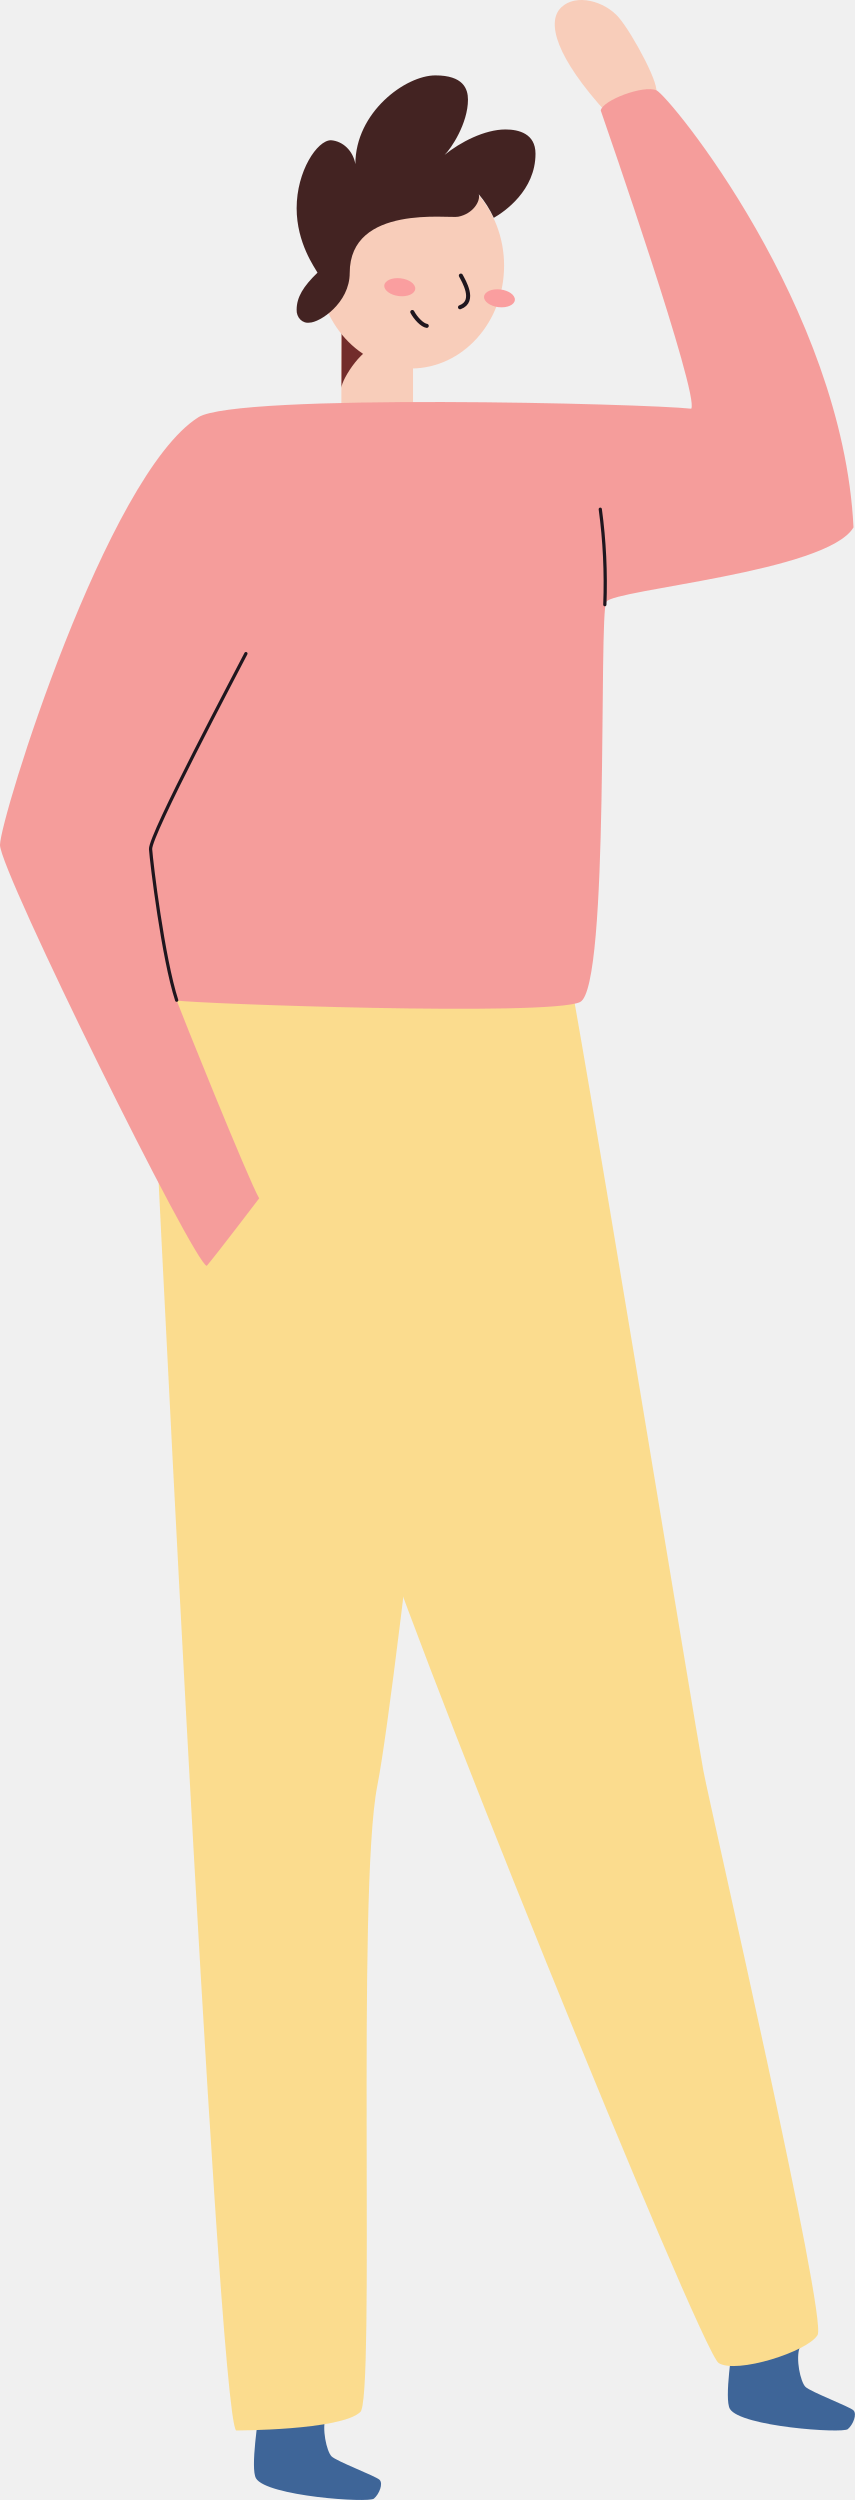
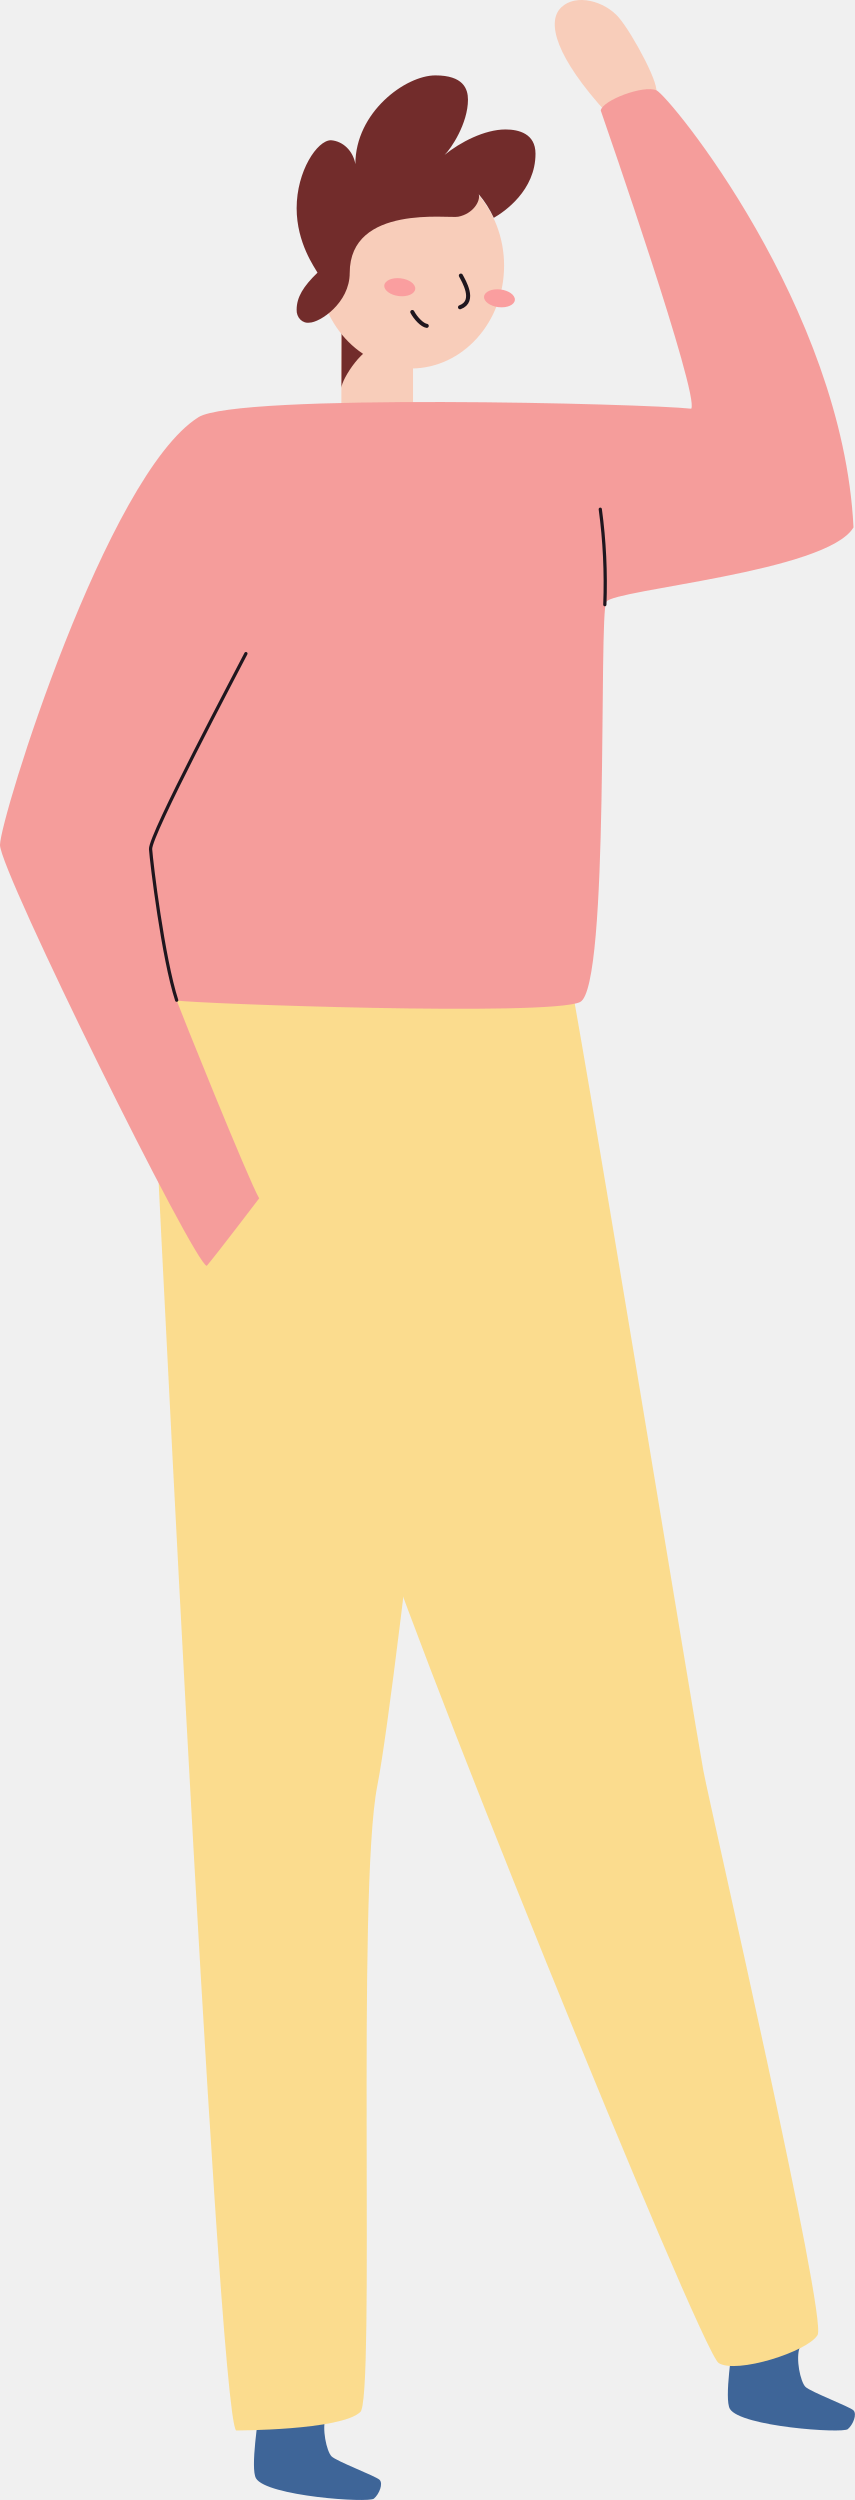
<svg xmlns="http://www.w3.org/2000/svg" width="145" height="424" viewBox="0 0 145 424" fill="none">
  <g clip-path="url(#clip0_45_143)">
    <path d="M44.04 408.235C43.862 409.762 42.42 418.661 43.421 420.328C45.22 423.354 62.51 424.543 63.418 423.766C64.326 422.988 65.03 421.209 64.368 420.572C63.706 419.935 57.072 417.443 56.232 416.6C55.392 415.757 54.535 411.823 55.273 409.865" fill="#3E6598" />
    <path d="M124.409 396.452C124.231 397.969 122.797 406.877 123.79 408.545C125.589 411.561 142.879 412.75 143.787 411.982C144.695 411.214 145.399 409.425 144.737 408.788C144.075 408.151 137.441 405.65 136.601 404.807C135.761 403.964 134.904 400.03 135.642 398.082" fill="#3E6598" />
    <path d="M96.141 163.202C97.405 167.399 118.004 293.517 119.302 300.355C120.6 307.193 140.376 393.173 138.662 396.021C136.949 398.868 124.893 402.671 121.881 400.77C118.869 398.868 66.379 269.631 62.493 253.519C58.607 237.408 62.493 153.151 62.493 153.151L96.141 163.202Z" fill="#FBDC8E" />
    <path d="M80.428 164.139C79.631 171.043 67.549 284.862 63.995 302.846C60.44 320.831 63.698 407.758 61.068 409.116C57.674 412.207 40.044 412.207 40.044 412.207C36.846 409.116 25.537 172.579 25.537 172.579C25.537 172.579 53.636 144.721 80.428 164.139Z" fill="#FBDC8E" />
    <path d="M70.052 72.379C70.052 74.815 57.886 74.955 57.895 72.379V56.062H70.052V72.379Z" fill="#F8CDBA" />
    <path d="M57.912 65.766C57.912 64.314 61.908 58.113 64.224 58.956C61.365 57.832 58.989 55.21 57.937 56.025L57.912 65.766Z" fill="#722C2B" />
    <path d="M69.704 62.497C60.985 62.497 53.916 54.692 53.916 45.065C53.916 35.437 60.985 27.633 69.704 27.633C78.424 27.633 85.493 35.437 85.493 45.065C85.493 54.692 78.424 62.497 69.704 62.497Z" fill="#F8CDBA" />
    <path d="M84.57 52.096C83.127 51.935 82.019 51.132 82.095 50.302C82.171 49.472 83.402 48.93 84.845 49.091C86.287 49.252 87.395 50.055 87.32 50.885C87.244 51.714 86.013 52.257 84.57 52.096Z" fill="#FA9E9F" />
    <path d="M67.657 50.218C66.208 50.052 65.097 49.242 65.175 48.408C65.254 47.574 66.492 47.033 67.942 47.2C69.391 47.366 70.502 48.176 70.424 49.01C70.346 49.843 69.107 50.384 67.657 50.218Z" fill="#FA9E9F" />
    <path d="M78.163 46.742C78.587 47.566 80.793 51.097 78.019 52.109" stroke="#1F161E" stroke-width="0.69" stroke-miterlimit="10" stroke-linecap="round" />
    <path d="M72.377 55.266C71.596 55.153 70.477 53.964 69.925 52.915" stroke="#1F161E" stroke-width="0.69" stroke-miterlimit="10" stroke-linecap="round" />
    <path d="M56.936 46.742C55.015 46.742 53.458 45.022 53.458 42.901C53.458 40.78 55.015 39.061 56.936 39.061C58.857 39.061 60.415 40.78 60.415 42.901C60.415 45.022 58.857 46.742 56.936 46.742Z" fill="#F8CDBA" />
-     <path d="M59.312 46.292C59.312 51.397 54.221 54.722 52.474 54.722C52.196 54.764 51.913 54.738 51.646 54.645C51.378 54.553 51.133 54.396 50.926 54.187C50.719 53.978 50.557 53.721 50.451 53.434C50.344 53.148 50.296 52.84 50.31 52.531C50.31 50.395 51.455 48.559 53.848 46.245C53.432 45.449 50.31 41.243 50.31 35.314C50.31 29.038 53.797 23.783 56.13 23.783C57.129 23.857 58.077 24.294 58.826 25.026C59.575 25.759 60.083 26.744 60.27 27.83C60.27 19.062 68.754 12.786 73.845 12.786C78.562 12.786 79.368 15.053 79.368 16.898C79.368 20.926 76.492 25.244 75.406 26.265C78.044 24.12 82.193 21.956 85.731 21.956C87.971 21.956 90.821 22.659 90.821 26.069C90.821 32.316 85.519 35.932 83.746 36.944C83.07 35.486 82.213 34.14 81.2 32.944C81.523 34.124 80.216 36.269 77.713 36.756C76.28 37.103 59.312 34.574 59.312 46.292Z" fill="#432322" />
+     <path d="M59.312 46.292C59.312 51.397 54.221 54.722 52.474 54.722C52.196 54.764 51.913 54.738 51.646 54.645C51.378 54.553 51.133 54.396 50.926 54.187C50.719 53.978 50.557 53.721 50.451 53.434C50.344 53.148 50.296 52.84 50.31 52.531C50.31 50.395 51.455 48.559 53.848 46.245C53.432 45.449 50.31 41.243 50.31 35.314C50.31 29.038 53.797 23.783 56.13 23.783C57.129 23.857 58.077 24.294 58.826 25.026C59.575 25.759 60.083 26.744 60.27 27.83C60.27 19.062 68.754 12.786 73.845 12.786C78.562 12.786 79.368 15.053 79.368 16.898C79.368 20.926 76.492 25.244 75.406 26.265C78.044 24.12 82.193 21.956 85.731 21.956C87.971 21.956 90.821 22.659 90.821 26.069C90.821 32.316 85.519 35.932 83.746 36.944C83.07 35.486 82.213 34.14 81.2 32.944C81.523 34.124 80.216 36.269 77.713 36.756C76.28 37.103 59.312 34.574 59.312 46.292Z" fill="#722C2B" />
    <path d="M103.03 19.296C105.796 18.32 108.51 17.169 111.157 15.849C112.337 15.081 107.272 5.667 104.922 2.941C102.571 0.215 97.719 -1.18 95.182 1.255C92.645 3.691 94.215 9.686 103.03 19.296Z" fill="#F8CDBA" />
    <path d="M33.656 70.759C18.105 80.557 -7.62939e-05 138.848 -7.62939e-05 143.316C-7.62939e-05 147.784 33.087 214.684 35.073 214.684C36.77 212.688 43.956 203.237 43.956 203.237C42.157 200.193 30.381 170.911 29.965 169.684C32.833 170.209 93.29 172.41 98.38 169.947C103.471 167.483 101.486 104.162 102.834 102.054C104.183 99.947 140.3 97.005 144.754 89.446C142.921 52.109 113.499 16.289 111.344 15.325C109.189 14.36 102.198 16.992 101.884 18.734C102.733 21.188 118.666 67.124 117.232 69.316C109.757 68.464 40.138 66.665 33.656 70.759Z" fill="#F59D9B" />
    <path d="M41.707 110.85C40.239 113.735 25.376 141.677 25.537 144.019C25.698 146.36 27.666 162.547 29.965 169.638" stroke="#1F161E" stroke-width="0.55" stroke-miterlimit="10" stroke-linecap="round" />
    <path d="M102.58 102.551C102.789 97.14 102.53 91.72 101.808 86.364" stroke="#1F161E" stroke-width="0.55" stroke-miterlimit="10" stroke-linecap="round" />
  </g>
  <defs>
    <clipPath id="clip0_45_143">
      <rect width="145" height="424" fill="white" transform="matrix(-1 0 0 1 145 0)" />
    </clipPath>
  </defs>
</svg>
